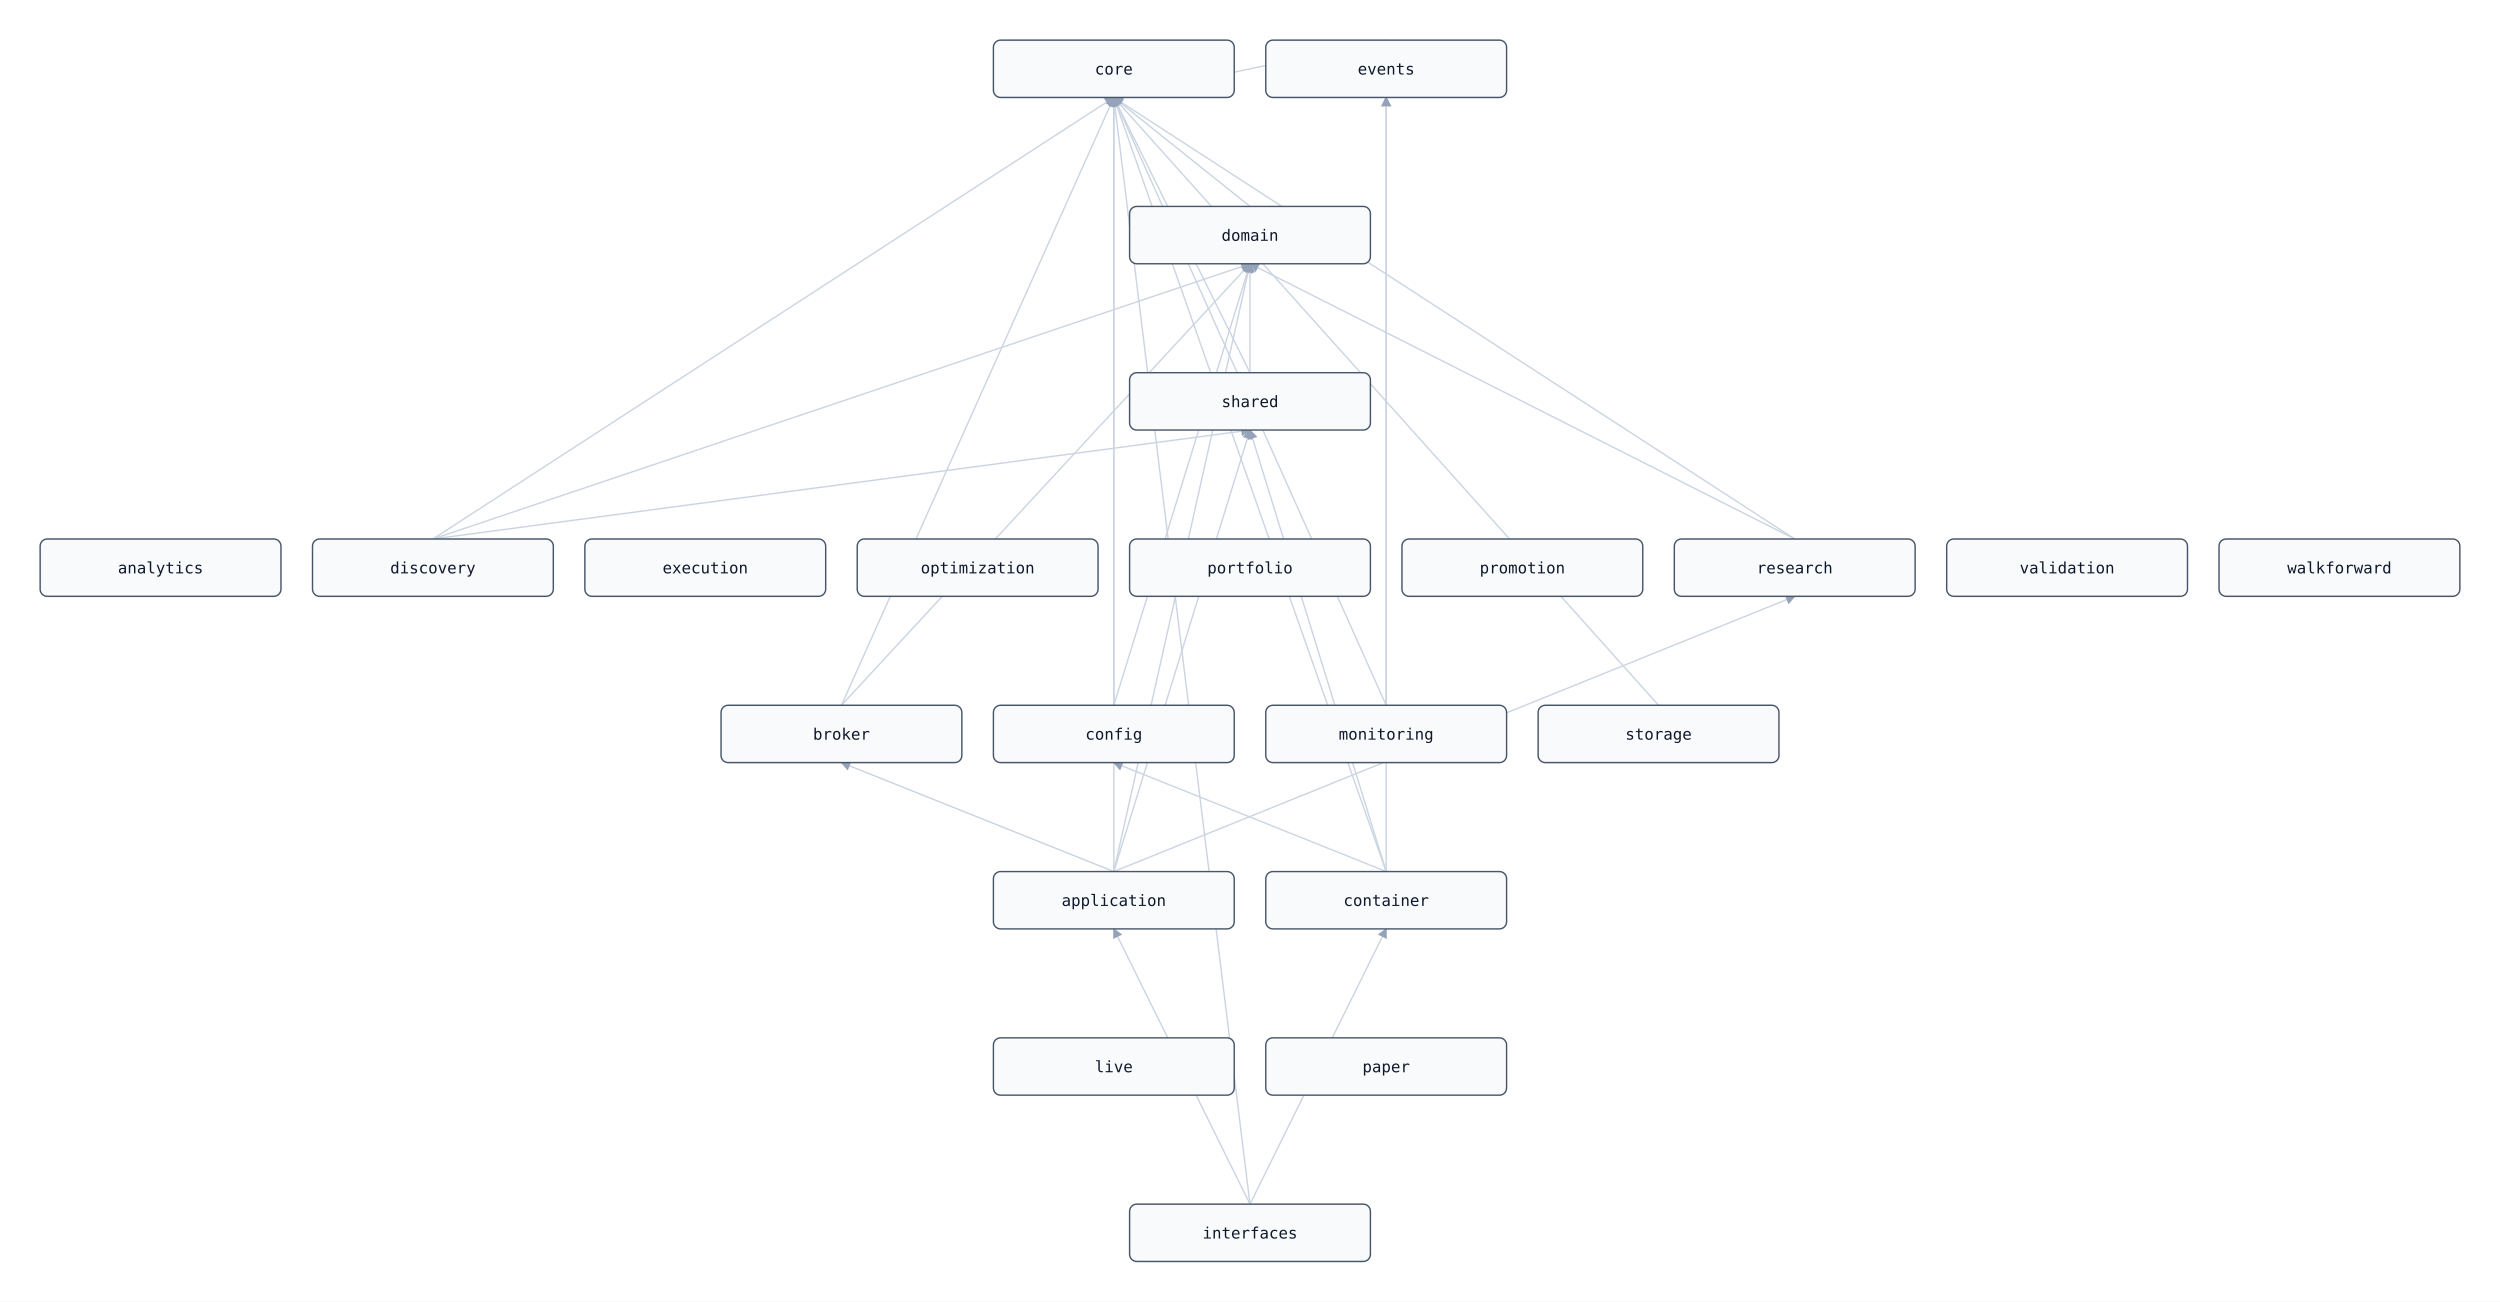
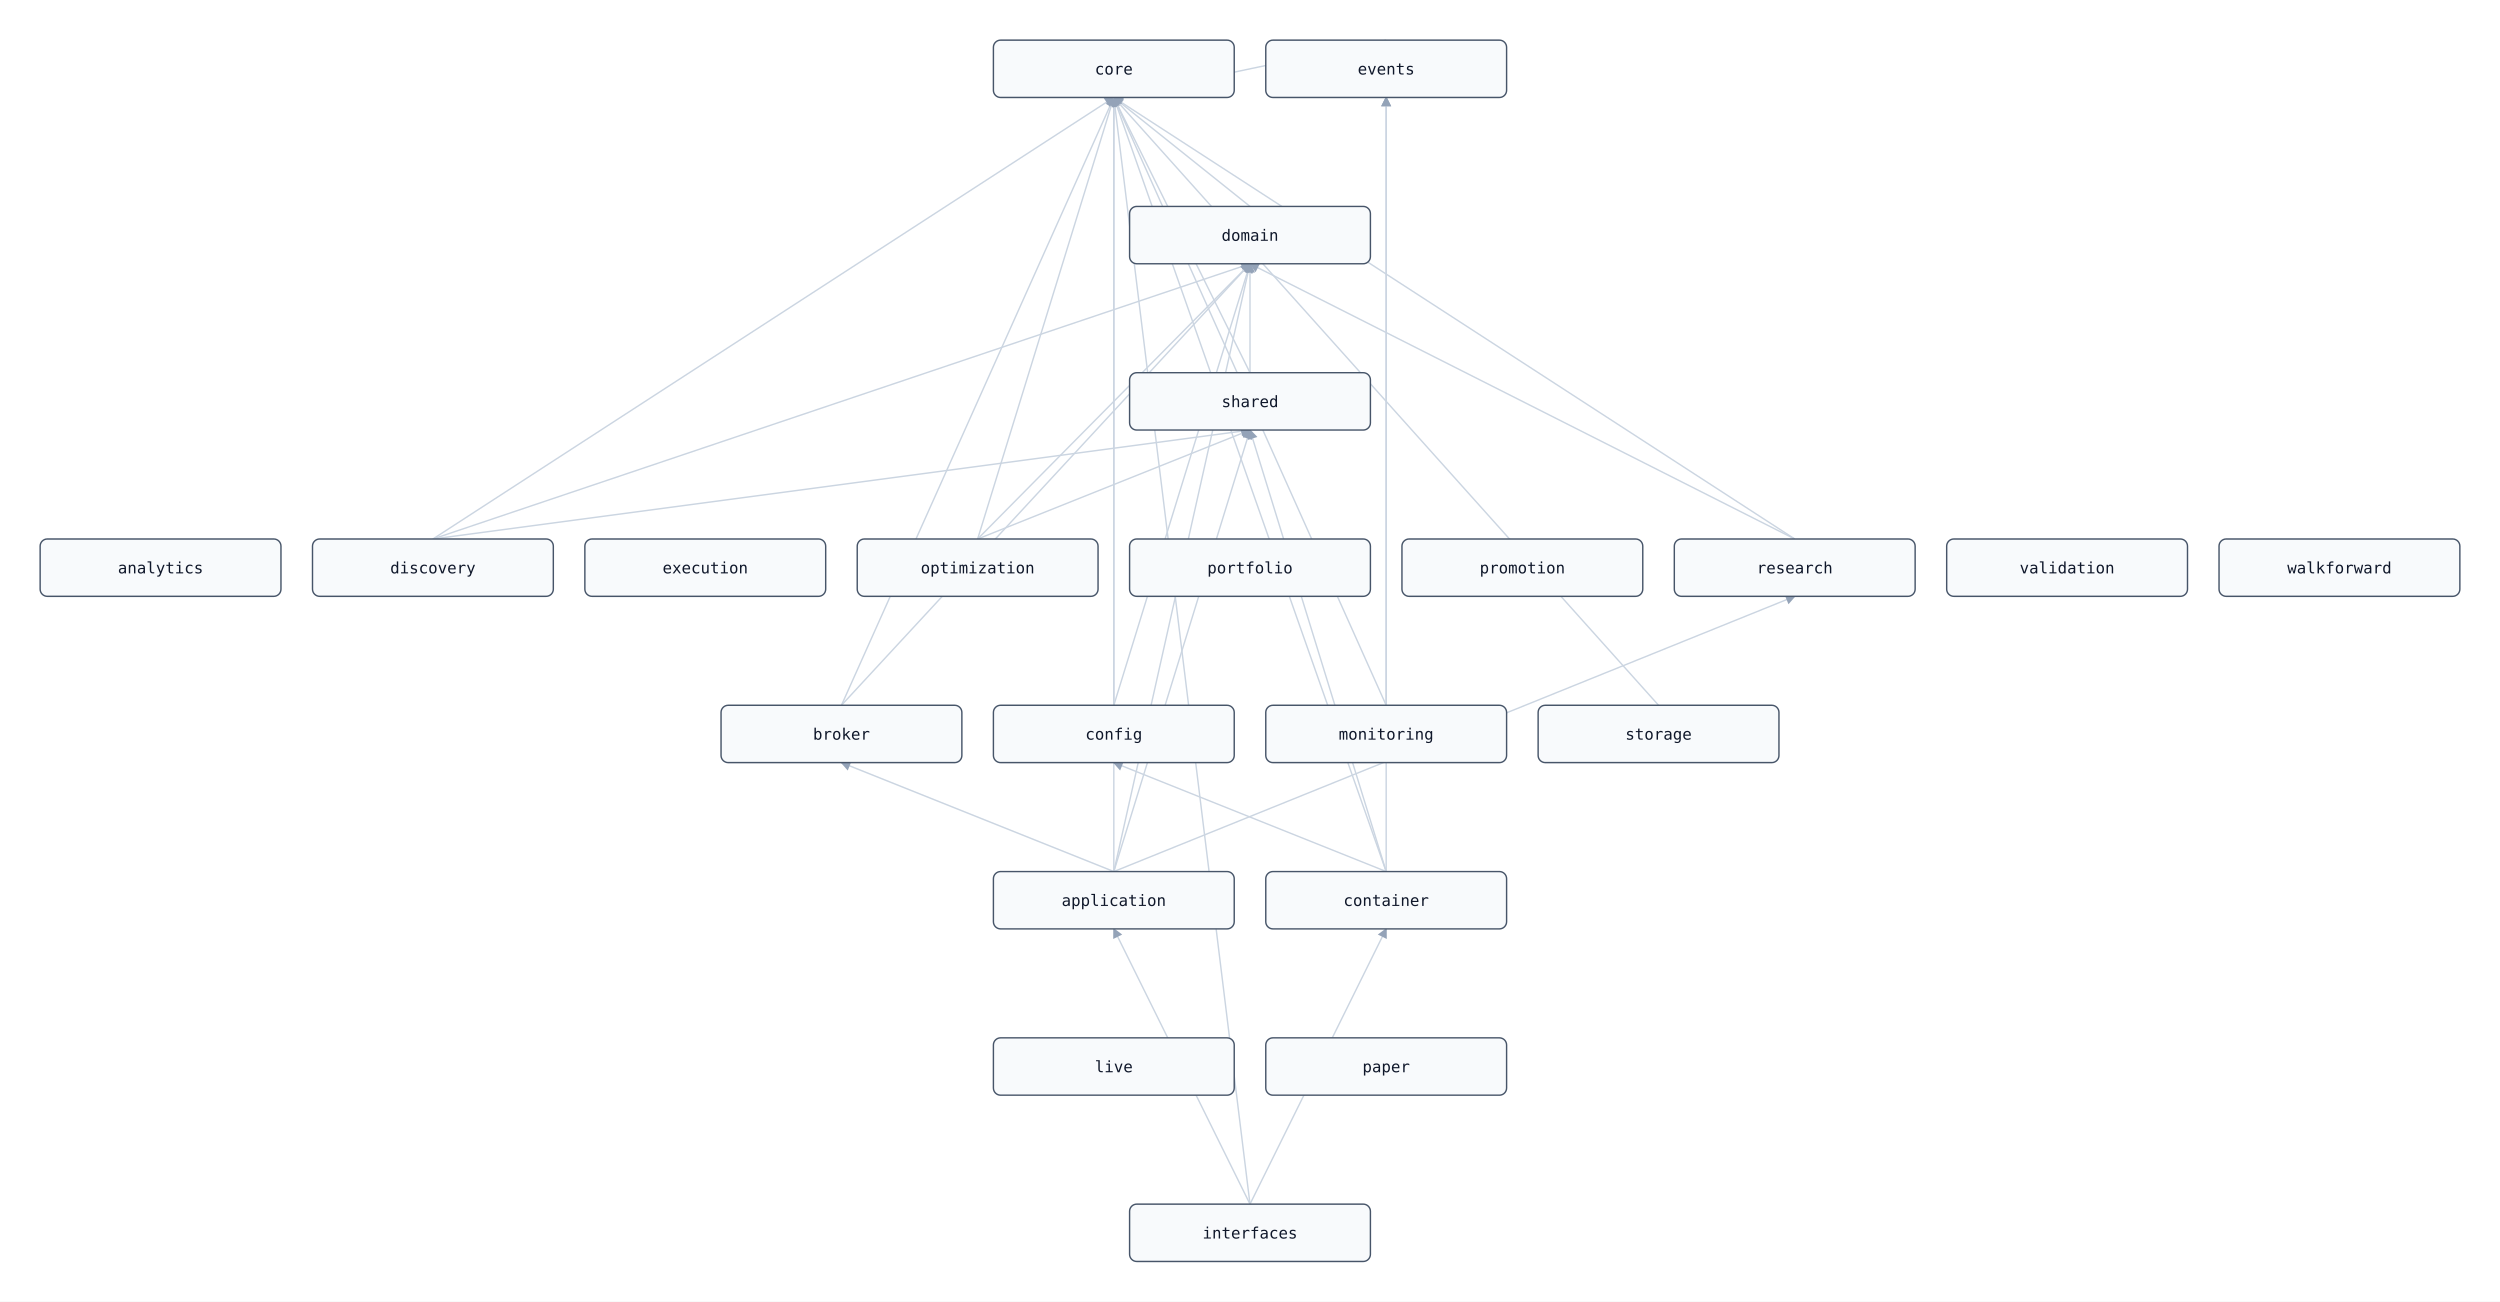
<svg xmlns="http://www.w3.org/2000/svg" width="1744" height="908" viewBox="0 0 1744 908" font-family="ui-monospace,monospace" font-size="11">
  <defs>
    <marker id="a" viewBox="0 0 8 8" refX="7" refY="4" markerWidth="7" markerHeight="7" orient="auto">
      <path d="M0,0 L8,4 L0,8 z" fill="#94a3b8" />
    </marker>
  </defs>
  <rect width="1744" height="908" fill="#ffffff" />
  <line x1="777" y1="608" x2="587" y2="532" stroke="#cbd5e1" stroke-width="1" marker-end="url(#a)" />
  <line x1="777" y1="608" x2="777" y2="68" stroke="#cbd5e1" stroke-width="1" marker-end="url(#a)" />
  <line x1="777" y1="608" x2="872" y2="184" stroke="#cbd5e1" stroke-width="1" marker-end="url(#a)" />
  <line x1="777" y1="608" x2="1252" y2="416" stroke="#cbd5e1" stroke-width="1" marker-end="url(#a)" />
  <line x1="777" y1="608" x2="872" y2="300" stroke="#cbd5e1" stroke-width="1" marker-end="url(#a)" />
  <line x1="587" y1="492" x2="777" y2="68" stroke="#cbd5e1" stroke-width="1" marker-end="url(#a)" />
  <line x1="587" y1="492" x2="872" y2="184" stroke="#cbd5e1" stroke-width="1" marker-end="url(#a)" />
  <line x1="777" y1="492" x2="777" y2="68" stroke="#cbd5e1" stroke-width="1" marker-end="url(#a)" />
  <line x1="777" y1="492" x2="872" y2="184" stroke="#cbd5e1" stroke-width="1" marker-end="url(#a)" />
  <line x1="967" y1="608" x2="777" y2="532" stroke="#cbd5e1" stroke-width="1" marker-end="url(#a)" />
  <line x1="967" y1="608" x2="777" y2="68" stroke="#cbd5e1" stroke-width="1" marker-end="url(#a)" />
  <line x1="967" y1="608" x2="967" y2="68" stroke="#cbd5e1" stroke-width="1" marker-end="url(#a)" />
  <line x1="967" y1="608" x2="872" y2="300" stroke="#cbd5e1" stroke-width="1" marker-end="url(#a)" />
  <line x1="302" y1="376" x2="777" y2="68" stroke="#cbd5e1" stroke-width="1" marker-end="url(#a)" />
  <line x1="302" y1="376" x2="872" y2="184" stroke="#cbd5e1" stroke-width="1" marker-end="url(#a)" />
  <line x1="302" y1="376" x2="872" y2="300" stroke="#cbd5e1" stroke-width="1" marker-end="url(#a)" />
  <line x1="872" y1="144" x2="777" y2="68" stroke="#cbd5e1" stroke-width="1" marker-end="url(#a)" />
  <line x1="967" y1="28" x2="777" y2="68" stroke="#cbd5e1" stroke-width="1" marker-end="url(#a)" />
  <line x1="872" y1="840" x2="777" y2="648" stroke="#cbd5e1" stroke-width="1" marker-end="url(#a)" />
  <line x1="872" y1="840" x2="967" y2="648" stroke="#cbd5e1" stroke-width="1" marker-end="url(#a)" />
  <line x1="872" y1="840" x2="777" y2="68" stroke="#cbd5e1" stroke-width="1" marker-end="url(#a)" />
  <line x1="967" y1="492" x2="777" y2="68" stroke="#cbd5e1" stroke-width="1" marker-end="url(#a)" />
  <line x1="967" y1="492" x2="967" y2="68" stroke="#cbd5e1" stroke-width="1" marker-end="url(#a)" />
+   <line x1="682" y1="376" x2="777" y2="68" stroke="#cbd5e1" stroke-width="1" marker-end="url(#a)" />
+   <line x1="682" y1="376" x2="872" y2="184" stroke="#cbd5e1" stroke-width="1" marker-end="url(#a)" />
+   <line x1="682" y1="376" x2="872" y2="300" stroke="#cbd5e1" stroke-width="1" marker-end="url(#a)" />
  <line x1="1252" y1="376" x2="777" y2="68" stroke="#cbd5e1" stroke-width="1" marker-end="url(#a)" />
  <line x1="1252" y1="376" x2="872" y2="184" stroke="#cbd5e1" stroke-width="1" marker-end="url(#a)" />
  <line x1="872" y1="260" x2="777" y2="68" stroke="#cbd5e1" stroke-width="1" marker-end="url(#a)" />
  <line x1="872" y1="260" x2="872" y2="184" stroke="#cbd5e1" stroke-width="1" marker-end="url(#a)" />
  <line x1="1157" y1="492" x2="777" y2="68" stroke="#cbd5e1" stroke-width="1" marker-end="url(#a)" />
  <rect x="28" y="376" width="168" height="40" rx="5" fill="#f8fafc" stroke="#475569" stroke-width="1" />
  <text x="112" y="400" text-anchor="middle" fill="#0f172a">analytics</text>
  <rect x="693" y="608" width="168" height="40" rx="5" fill="#f8fafc" stroke="#475569" stroke-width="1" />
  <text x="777" y="632" text-anchor="middle" fill="#0f172a">application</text>
  <rect x="503" y="492" width="168" height="40" rx="5" fill="#f8fafc" stroke="#475569" stroke-width="1" />
  <text x="587" y="516" text-anchor="middle" fill="#0f172a">broker</text>
  <rect x="693" y="492" width="168" height="40" rx="5" fill="#f8fafc" stroke="#475569" stroke-width="1" />
  <text x="777" y="516" text-anchor="middle" fill="#0f172a">config</text>
  <rect x="883" y="608" width="168" height="40" rx="5" fill="#f8fafc" stroke="#475569" stroke-width="1" />
  <text x="967" y="632" text-anchor="middle" fill="#0f172a">container</text>
  <rect x="693" y="28" width="168" height="40" rx="5" fill="#f8fafc" stroke="#475569" stroke-width="1" />
  <text x="777" y="52" text-anchor="middle" fill="#0f172a">core</text>
  <rect x="218" y="376" width="168" height="40" rx="5" fill="#f8fafc" stroke="#475569" stroke-width="1" />
  <text x="302" y="400" text-anchor="middle" fill="#0f172a">discovery</text>
  <rect x="788" y="144" width="168" height="40" rx="5" fill="#f8fafc" stroke="#475569" stroke-width="1" />
  <text x="872" y="168" text-anchor="middle" fill="#0f172a">domain</text>
  <rect x="883" y="28" width="168" height="40" rx="5" fill="#f8fafc" stroke="#475569" stroke-width="1" />
  <text x="967" y="52" text-anchor="middle" fill="#0f172a">events</text>
  <rect x="408" y="376" width="168" height="40" rx="5" fill="#f8fafc" stroke="#475569" stroke-width="1" />
  <text x="492" y="400" text-anchor="middle" fill="#0f172a">execution</text>
  <rect x="788" y="840" width="168" height="40" rx="5" fill="#f8fafc" stroke="#475569" stroke-width="1" />
  <text x="872" y="864" text-anchor="middle" fill="#0f172a">interfaces</text>
  <rect x="693" y="724" width="168" height="40" rx="5" fill="#f8fafc" stroke="#475569" stroke-width="1" />
  <text x="777" y="748" text-anchor="middle" fill="#0f172a">live</text>
  <rect x="883" y="492" width="168" height="40" rx="5" fill="#f8fafc" stroke="#475569" stroke-width="1" />
  <text x="967" y="516" text-anchor="middle" fill="#0f172a">monitoring</text>
  <rect x="598" y="376" width="168" height="40" rx="5" fill="#f8fafc" stroke="#475569" stroke-width="1" />
  <text x="682" y="400" text-anchor="middle" fill="#0f172a">optimization</text>
  <rect x="883" y="724" width="168" height="40" rx="5" fill="#f8fafc" stroke="#475569" stroke-width="1" />
  <text x="967" y="748" text-anchor="middle" fill="#0f172a">paper</text>
  <rect x="788" y="376" width="168" height="40" rx="5" fill="#f8fafc" stroke="#475569" stroke-width="1" />
  <text x="872" y="400" text-anchor="middle" fill="#0f172a">portfolio</text>
  <rect x="978" y="376" width="168" height="40" rx="5" fill="#f8fafc" stroke="#475569" stroke-width="1" />
  <text x="1062" y="400" text-anchor="middle" fill="#0f172a">promotion</text>
  <rect x="1168" y="376" width="168" height="40" rx="5" fill="#f8fafc" stroke="#475569" stroke-width="1" />
  <text x="1252" y="400" text-anchor="middle" fill="#0f172a">research</text>
  <rect x="788" y="260" width="168" height="40" rx="5" fill="#f8fafc" stroke="#475569" stroke-width="1" />
  <text x="872" y="284" text-anchor="middle" fill="#0f172a">shared</text>
  <rect x="1073" y="492" width="168" height="40" rx="5" fill="#f8fafc" stroke="#475569" stroke-width="1" />
  <text x="1157" y="516" text-anchor="middle" fill="#0f172a">storage</text>
  <rect x="1358" y="376" width="168" height="40" rx="5" fill="#f8fafc" stroke="#475569" stroke-width="1" />
  <text x="1442" y="400" text-anchor="middle" fill="#0f172a">validation</text>
  <rect x="1548" y="376" width="168" height="40" rx="5" fill="#f8fafc" stroke="#475569" stroke-width="1" />
  <text x="1632" y="400" text-anchor="middle" fill="#0f172a">walkforward</text>
</svg>
